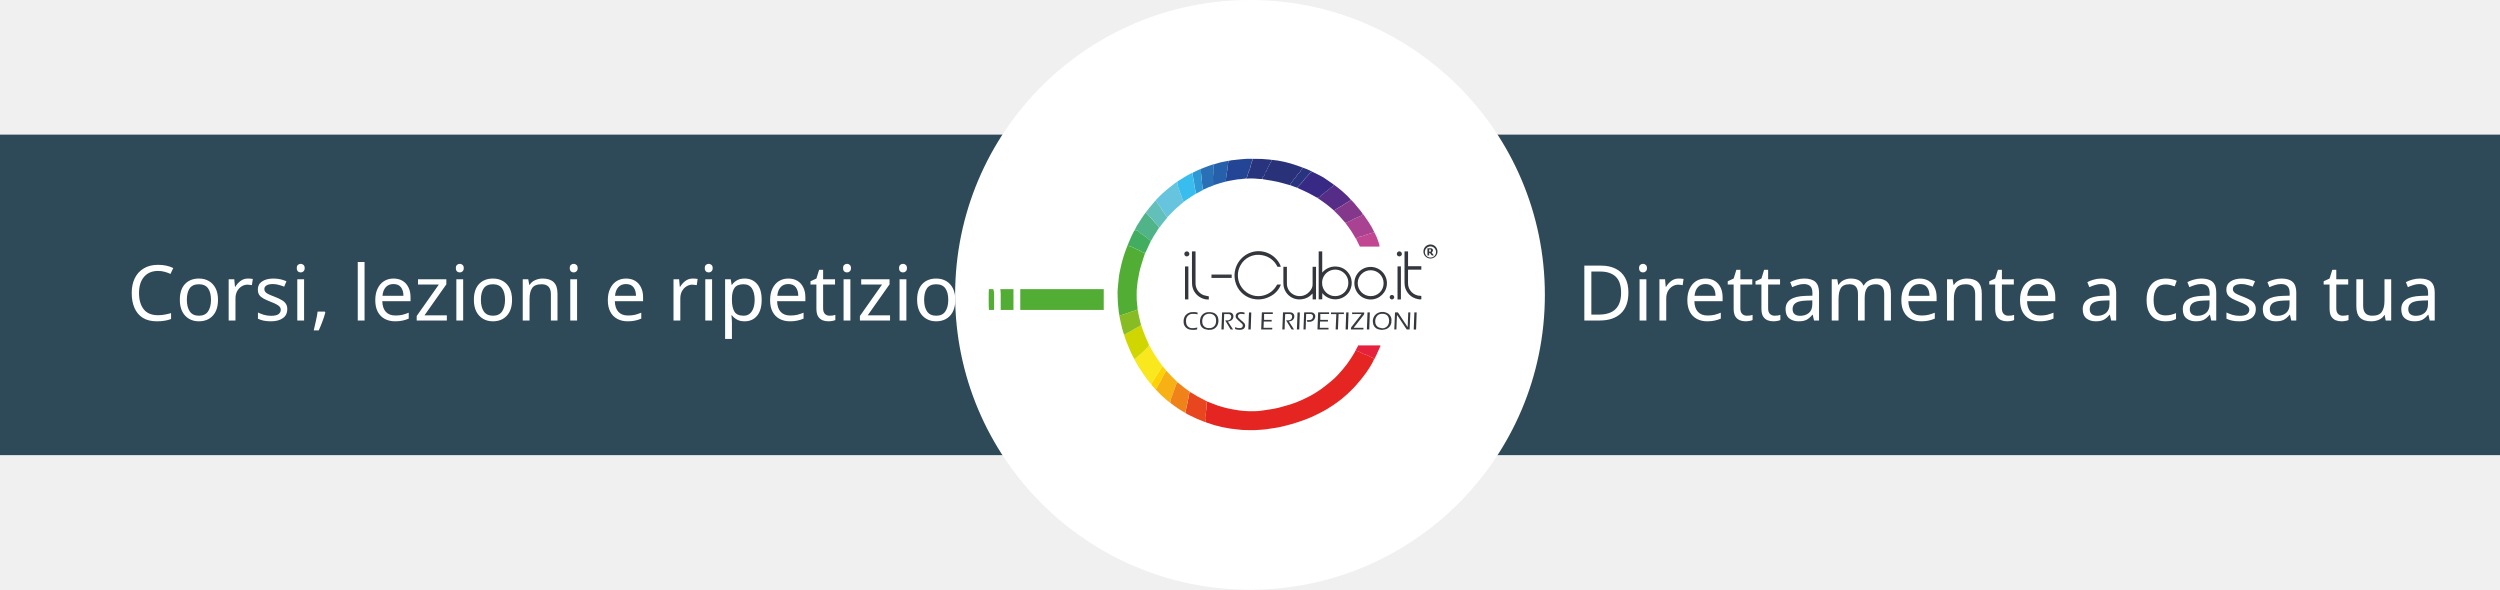
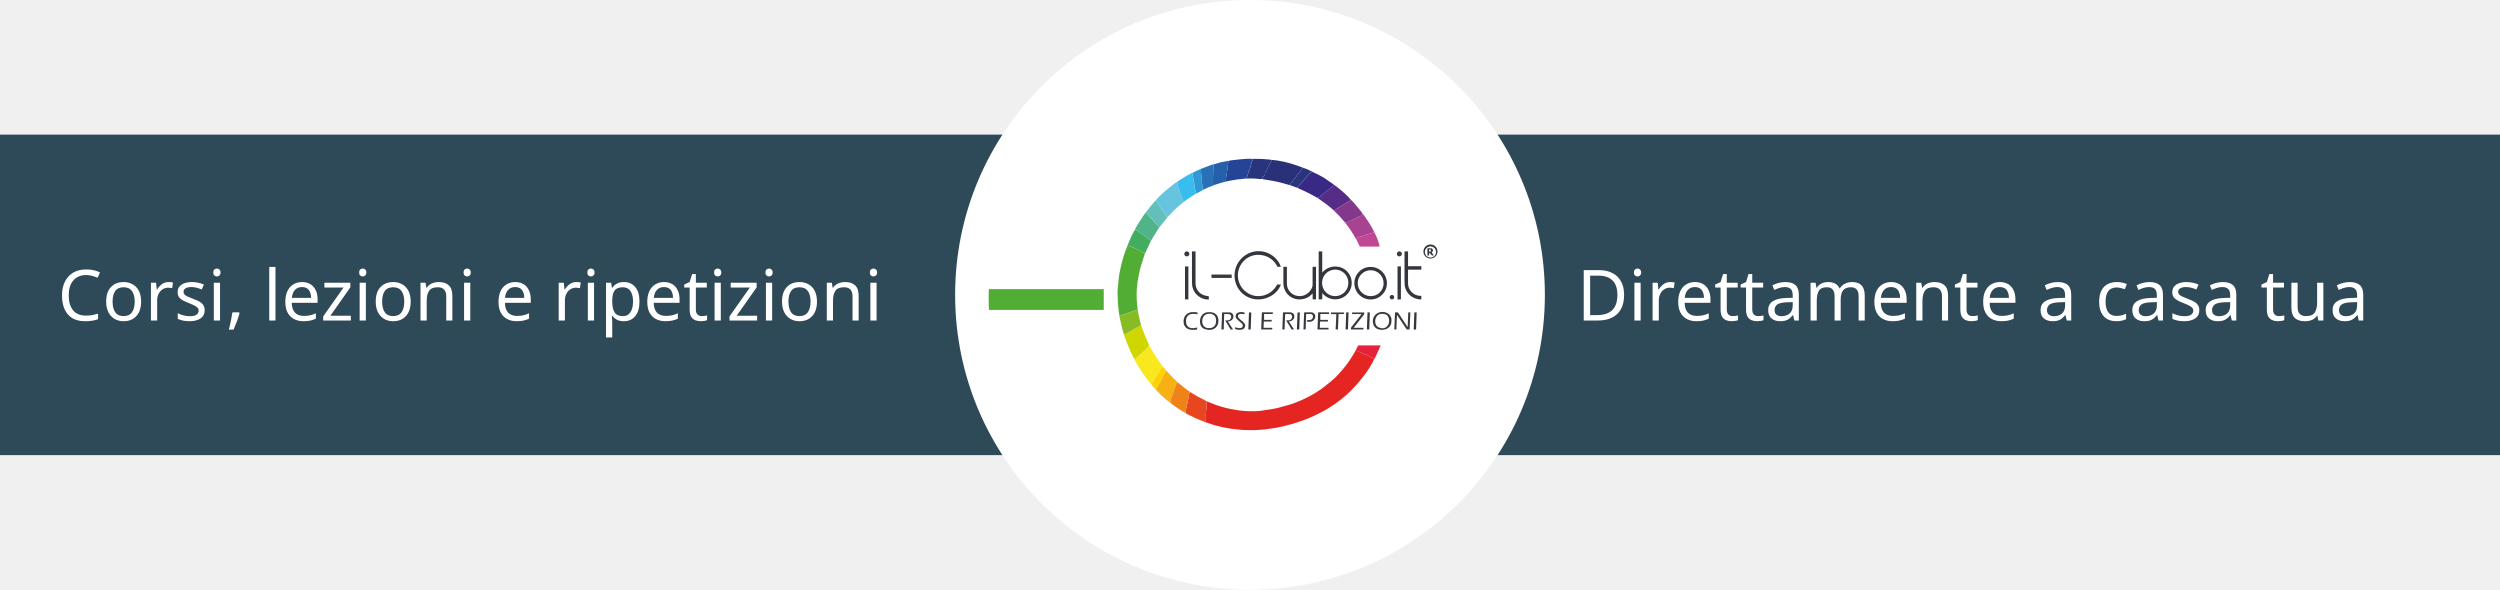
- <svg xmlns="http://www.w3.org/2000/svg" width="390" height="92" viewBox="0 0 390 92">
+ <svg xmlns="http://www.w3.org/2000/svg" viewBox="0 0 390 92">
  <rect id="Rettangolo_37" data-name="Rettangolo 37" width="390" height="50" transform="translate(0 21)" fill="#2e4958" />
  <g id="Raggruppa_4" data-name="Raggruppa 4" transform="translate(-6808.044 -436.045)">
    <circle id="Ellisse_8" data-name="Ellisse 8" cx="46" cy="46" r="46" transform="translate(6957.044 436.045)" fill="#fff" />
    <g id="Livello_1_copia_4" transform="translate(6962.278 460.813)">
      <g id="Raggruppa_1" data-name="Raggruppa 1" transform="translate(0)">
        <path id="Tracciato_1" data-name="Tracciato 1" d="M375.785,348.97c.238.1.477.193.717.285a15.225,15.225,0,0,0,3.112.895c.406.063.808.157,1.215.2a14.892,14.892,0,0,0,2.348.1c.273-.016.548-.014.818-.049.538-.07,1.074-.155,1.61-.244.4-.066.8-.131,1.19-.23.613-.155,1.22-.331,1.826-.51a14.3,14.3,0,0,0,1.939-.75,17.811,17.811,0,0,0,2.858-1.611c.517-.367,1-.78,1.5-1.171a10.3,10.3,0,0,0,1.23-1.152,20.339,20.339,0,0,0,1.41-1.679c.416-.567.788-1.161,1.147-1.765.052-.089.092-.184.137-.277a.959.959,0,0,1,.491.137.365.365,0,0,0,.061.024l.574.275a.745.745,0,0,0,.134.075,2.731,2.731,0,0,1,.982.425.557.557,0,0,0,.125.04c.061.024.12.052.181.078l.238.106.04-.033.063.245a8.7,8.7,0,0,1-.67,1.232,14.837,14.837,0,0,1-1.194,1.674c-.345.414-.675.839-1.041,1.234-.4.435-.823.854-1.258,1.257a15.806,15.806,0,0,1-1.756,1.42c-.458.313-.919.621-1.39.91-.353.216-.724.4-1.089.593a18.746,18.746,0,0,1-2.318,1.053q-1.068.394-2.16.713c-.668.195-1.349.346-2.029.5-.336.075-.68.111-1.022.164s-.667.108-1,.151c-.212.028-.428.026-.639.056a14.952,14.952,0,0,1-2.107.061,10.978,10.978,0,0,1-1.655-.106c-.343-.05-.689-.07-1.032-.122a18.859,18.859,0,0,1-2.518-.54c-.409-.122-.813-.263-1.218-.4a.648.648,0,0,1-.1-.05.858.858,0,0,1-.04-.282,2.585,2.585,0,0,0-.005-.835.689.689,0,0,1,0-.134c.012-.155.026-.308.043-.461.005-.059.021-.117.028-.174a2.642,2.642,0,0,0,.045-.592,1.945,1.945,0,0,1,.01-.569A.175.175,0,0,1,375.785,348.97Z" transform="translate(-341.623 -311.074)" fill="#e42521" />
        <path id="Tracciato_2" data-name="Tracciato 2" d="M198.859,285.83v3.246H180.95c-.045-.144-.057-2.976-.009-3.246Z" transform="translate(-180.91 -265.497)" fill="#51ad34" />
        <path id="Tracciato_3" data-name="Tracciato 3" d="M296.694,257.8a8.716,8.716,0,0,1-.16-1.2,10.487,10.487,0,0,1-.09-1.281c0-.369-.038-.74-.03-1.109.007-.346.047-.691.08-1.037.045-.484.085-.969.148-1.451.042-.32.118-.635.183-.952a19.873,19.873,0,0,1,.867-3.079c.084-.221.171-.44.256-.661a.544.544,0,0,1,.176,0,4.975,4.975,0,0,1,.818.3,2.039,2.039,0,0,0,.626.284.37.37,0,0,1,.12.054c.179.1.353.214.536.306.117.057.249.08.369.129.038.016.064.064.1.1-.07.209-.143.416-.209.627-.186.6-.383,1.192-.548,1.794-.1.374-.162.76-.238,1.143-.052.259-.1.519-.144.781-.03.19-.044.381-.064.573-.026.233-.052.466-.077.7a1.542,1.542,0,0,0-.009.155c0,.482-.017.966,0,1.446.016.381.078.76.117,1.14.009.089.005.178.007.266.005.014.009.028.014.042.005.031.01.061.017.092-.049.014-.1.024-.148.04a6.877,6.877,0,0,1-.764.278,1.723,1.723,0,0,0-.539.191.718.718,0,0,1-.127.033c-.294.1-.59.188-.877.3A.525.525,0,0,1,296.694,257.8Z" transform="translate(-276.312 -233.439)" fill="#51ad34" />
        <path id="Tracciato_4" data-name="Tracciato 4" d="M426.026,173l-.146-.024c.207-.049.118-.2.1-.32a.4.4,0,0,1,.056-.047.539.539,0,0,0,.308-.576.163.163,0,0,1,.068-.124.574.574,0,0,0,.233-.364,1.281,1.281,0,0,1,.08-.205c.165-.322.331-.642.5-.961.052-.1.125-.179.179-.273.016-.03,0-.078-.005-.118.343.04.691.061,1.03.122a15.62,15.62,0,0,1,1.909.435c.5.157,1.008.327,1.509.5.124.042.242.1.364.146.016.113-.063.174-.132.24-.047.045-.115.1-.12.15-.024.226-.195.339-.334.48a1.422,1.422,0,0,0-.247.277c-.068.122-.146.235-.219.353-.063.1-.162.15-.228.231-.164.207-.31.428-.465.644a.461.461,0,0,1-.111.132c-.11.068-.092.153-.059.249-.331-.092-.661-.181-.99-.278a14.476,14.476,0,0,0-1.879-.43c-.44-.07-.881-.146-1.319-.219Z" transform="translate(-383.249 -169.816)" fill="#293278" />
        <path id="Tracciato_5" data-name="Tracciato 5" d="M313.994,341.958a22.175,22.175,0,0,1-1.38-1.815,23.694,23.694,0,0,1-1.3-2.113c-.035-.064-.057-.134-.087-.2a.164.164,0,0,0,.219-.019c.282-.261.569-.517.858-.769.089-.077.2-.127.282-.209.256-.256.5-.526.754-.78a.6.6,0,0,0,.2-.4c.134.235.275.466.4.707a18.821,18.821,0,0,0,1.213,1.909c.186.271.385.536.578.8a.573.573,0,0,0-.275.247c-.183.294-.378.581-.562.874-.263.416-.524.834-.778,1.255a.476.476,0,0,0-.1.414C314.037,341.884,314.006,341.924,313.994,341.958Z" transform="translate(-288.551 -306.647)" fill="#f9e81e" />
        <path id="Tracciato_6" data-name="Tracciato 6" d="M460.792,184.714c-.5-.27-.988-.552-1.493-.806-.445-.224-.9-.419-1.359-.628-.059-.028-.115-.061-.174-.092l-.09-.037,0,0a.251.251,0,0,1,.1-.211c.122-.118.244-.235.358-.358.136-.144.27-.292.4-.446.087-.106.153-.23.242-.332.24-.275.486-.548.738-.813.125-.131.209-.332.447-.3.012,0,.03-.03.045-.045l.077.033a.456.456,0,0,1,.05.028c.348.171.7.336,1.046.517a8.281,8.281,0,0,1,.762.442c.388.256.764.527,1.145.792.083.057.165.115.249.171-.024.026-.075.064-.07.078.045.11-.028.155-.092.219-.158.155-.385.225-.515.414-.01.016-.04.019-.057.033-.038.031-.073.068-.113.1-.066.056-.131.113-.2.165s-.151.091-.219.144a2.407,2.407,0,0,1-.388.324,1.145,1.145,0,0,0-.4.339.416.416,0,0,1-.327.188C460.9,184.627,460.846,184.683,460.792,184.714Z" transform="translate(-409.508 -178.613)" fill="#382a84" />
        <path id="Tracciato_7" data-name="Tracciato 7" d="M330.43,192.58a1.742,1.742,0,0,1,.143-.195c.3-.3.583-.611.894-.894.352-.322.722-.627,1.091-.929.3-.249.609-.487.921-.724a3.9,3.9,0,0,1,.338-.207,3.56,3.56,0,0,0,.059.546c.064.249.167.487.254.729.122.339.244.68.367,1.02.064.179.129.36.2.538.089.223.092.221.324.16-.193.157-.386.311-.578.47a16.474,16.474,0,0,0-1.465,1.344c-.218.23-.437.458-.654.687a.4.4,0,0,1-.282-.226c-.137-.216-.266-.437-.4-.656a.219.219,0,0,0-.068-.084.446.446,0,0,1-.214-.294.515.515,0,0,0-.111-.214,4.586,4.586,0,0,1-.635-.924A.726.726,0,0,0,330.43,192.58Z" transform="translate(-304.409 -186.038)" fill="#66c4df" />
        <path id="Tracciato_8" data-name="Tracciato 8" d="M306.04,321.029a.591.591,0,0,1-.2.4c-.256.256-.5.524-.754.78-.082.082-.195.132-.282.209-.289.252-.576.508-.858.769a.164.164,0,0,1-.219.019c-.184-.36-.383-.715-.548-1.084q-.352-.786-.665-1.591c-.141-.364-.247-.74-.371-1.109a.484.484,0,0,0,.345-.111,2.333,2.333,0,0,1,.418-.237c.122-.063.254-.11.374-.177a3.782,3.782,0,0,0,.385-.256c.165-.122.388-.144.524-.318.019-.024.071-.019.1-.038.179-.11.355-.223.533-.336.068.195.138.388.2.583a18.664,18.664,0,0,0,.929,2.271C305.984,320.879,306.01,320.955,306.04,321.029Z" transform="translate(-281.043 -292.027)" fill="#cfd600" />
        <path id="Tracciato_9" data-name="Tracciato 9" d="M394,169.31a4.073,4.073,0,0,1,.4-.085c.5-.057.992-.1,1.488-.16a12.882,12.882,0,0,1,1.7-.073.382.382,0,0,1,.064.01c.007.092.054.212.014.273a1.341,1.341,0,0,0-.178.465c-.07.322-.162.64-.245.959a.158.158,0,0,1-.038.078.622.622,0,0,0-.157.334c-.051.191-.113.379-.172.567-.031.1-.066.195-.1.291-.049.144-.209.037-.284.124l-.762.085c-.059.007-.117.009-.176.012-.118.014-.245-.052-.352.047l0,0-.27.037-1.009.184-.235.042-.047.028c-.03,0-.057.007-.087.009a.959.959,0,0,1-.009-.411c.045-.2.051-.409.077-.613.017-.137.042-.275.064-.412.012-.073.026-.144.042-.216a1.84,1.84,0,0,0,.045-.216c.035-.308.05-.618.1-.921A.767.767,0,0,1,394,169.31Z" transform="translate(-356.531 -168.99)" fill="#244596" />
        <path id="Tracciato_10" data-name="Tracciato 10" d="M476.73,252.04h.553v3.3a2.638,2.638,0,0,1,2.52-.9,2.432,2.432,0,0,1,1.606,1.032,2.549,2.549,0,0,1-.494,3.489,2.582,2.582,0,0,1-3.62-.421c-.014.346,0,.658-.011.978h-.555Zm2.569,6.975a2.046,2.046,0,0,0,2.057-2.036,2.047,2.047,0,1,0-4.093-.021A2.027,2.027,0,0,0,479.3,259.015Z" transform="translate(-425.249 -237.587)" fill="#33363c" />
        <path id="Tracciato_11" data-name="Tracciato 11" d="M407.853,257.041h.578c-.024.07-.04.129-.064.185a3.443,3.443,0,0,1-1.643,1.688,3.859,3.859,0,0,1-2.851.315,3.654,3.654,0,0,1-2.556-2.671,3.8,3.8,0,0,1,2.847-4.633,3.729,3.729,0,0,1,4.133,2,3.032,3.032,0,0,1,.127.327.3.3,0,0,1-.077.028c-.141,0-.282,0-.425,0a.345.345,0,0,1-.056-.071,3.187,3.187,0,0,0-2.3-1.73,3.137,3.137,0,0,0-3.465,1.625,3.243,3.243,0,0,0,2.41,4.728,3.284,3.284,0,0,0,3.251-1.625C407.79,257.158,407.818,257.107,407.853,257.041Z" transform="translate(-362.851 -237.426)" fill="#33363c" />
        <path id="Tracciato_12" data-name="Tracciato 12" d="M475.6,194.105c.054-.031.106-.087.16-.089a.407.407,0,0,0,.327-.188,1.177,1.177,0,0,1,.4-.339,2.4,2.4,0,0,0,.388-.324c.068-.056.15-.094.219-.144s.136-.11.2-.165c.038-.033.073-.07.113-.1.017-.014.045-.016.057-.033.129-.19.357-.259.515-.414.066-.064.138-.11.092-.219-.005-.014.045-.052.07-.078.268.205.538.407.8.616.183.144.364.291.538.445q.412.368.814.748c.106.1.2.216.3.324.012.016.024.033.038.049l.178.186c-.207.306-.58.385-.848.609-.005,0-.016,0-.021.005-.064.035-.131.068-.191.108a2.019,2.019,0,0,1-.4.271,1.18,1.18,0,0,0-.358.205,2.007,2.007,0,0,1-.285.167.852.852,0,0,0-.224.137.392.392,0,0,1-.379.129l-.005-.005-.04-.04c-.353-.291-.694-.6-1.06-.872-.433-.327-.888-.627-1.333-.94A.378.378,0,0,1,475.6,194.105Z" transform="translate(-424.316 -188.004)" fill="#552c86" />
        <path id="Tracciato_13" data-name="Tracciato 13" d="M360.77,379.638a.176.176,0,0,0-.169.171,1.888,1.888,0,0,0-.01.569,2.633,2.633,0,0,1-.045.592c-.005.059-.021.117-.028.174-.016.153-.03.308-.044.461a.694.694,0,0,0,0,.134,2.587,2.587,0,0,1,.005.835.812.812,0,0,0,.04.282c-.09-.026-.183-.049-.271-.082a22.811,22.811,0,0,1-2.529-1.128c-.125-.064-.242-.141-.364-.212-.1-.176-.009-.35.021-.515.08-.432.2-.854.284-1.284s.153-.835.235-1.251c.019-.1.045-.2.16-.244.376.226.745.463,1.128.677.425.237.861.452,1.293.677C360.572,379.544,360.671,379.59,360.77,379.638Z" transform="translate(-326.609 -341.742)" fill="#e7461e" />
        <path id="Tracciato_14" data-name="Tracciato 14" d="M502.266,222.255c-.266-.447-.515-.9-.8-1.338-.3-.459-.642-.895-.966-1.34a.414.414,0,0,0,.132-.009c.232-.094.459-.195.687-.294.249-.106.458-.282.722-.367a8.067,8.067,0,0,0,.748-.324.62.62,0,0,0,.419-.423c.075.087.158.169.224.263.242.348.487.694.715,1.051a11.1,11.1,0,0,1,.889,1.573,2.2,2.2,0,0,1-.224.108c-.066.023-.139.023-.207.042-.085.023-.165.057-.251.082a3.262,3.262,0,0,0-.526.155,3.812,3.812,0,0,1-1.11.336.932.932,0,0,0-.4.214c-.044.035-.016.158-.023.242C502.294,222.234,502.277,222.244,502.266,222.255Z" transform="translate(-444.883 -209.603)" fill="#a94290" />
        <path id="Tracciato_15" data-name="Tracciato 15" d="M332.689,363.769c-.181-.139-.365-.271-.541-.416a16.992,16.992,0,0,1-1.787-1.716c.036-.023.087-.035.106-.066.2-.338.386-.679.573-1.02.23-.421.456-.846.682-1.269.1-.193.2-.388.3-.583.157.167.312.336.468.5.2.216.4.435.609.646.242.245.494.48.741.721a1.623,1.623,0,0,0-.235.317c-.111.263-.191.538-.289.807-.132.367-.27.731-.4,1.1A2.37,2.37,0,0,0,332.689,363.769Z" transform="translate(-304.352 -325.685)" fill="#f8b114" />
        <path id="Tracciato_16" data-name="Tracciato 16" d="M343.728,372.624a2.424,2.424,0,0,1,.224-.982c.132-.367.27-.731.4-1.1.1-.27.179-.545.289-.808a1.556,1.556,0,0,1,.235-.317,24.673,24.673,0,0,0,1.956,1.517c-.115.04-.141.146-.16.244-.082.416-.15.835-.235,1.251s-.205.854-.284,1.284c-.031.165-.125.339-.021.515-.407-.245-.823-.475-1.218-.74S344.123,372.916,343.728,372.624Z" transform="translate(-315.391 -334.54)" fill="#ef8219" />
        <path id="Tracciato_17" data-name="Tracciato 17" d="M311.77,220.234c.134-.261.252-.531.4-.78.268-.439.552-.865.835-1.293.138-.209.289-.407.435-.611.083.014.164.005.237.089.272.311.56.609.839.915.118.131.223.273.334.409.033.04.07.077.1.115.16.162.324.32.477.489a1.7,1.7,0,0,1,.158.259c-.136.223-.263.452-.411.668a15.113,15.113,0,0,0-.882,1.469c-.009.017-.03.03-.045.045a.347.347,0,0,0-.178-.265c-.266-.157-.438-.439-.738-.55a.1.1,0,0,1-.033-.028c-.177-.224-.473-.284-.668-.486a2.414,2.414,0,0,1-.24-.216.416.416,0,0,0-.261-.188C312.017,220.254,311.894,220.247,311.77,220.234Z" transform="translate(-288.997 -209.099)" fill="#50b488" />
        <path id="Tracciato_18" data-name="Tracciato 18" d="M494.537,207.819a.624.624,0,0,1-.419.423,7.627,7.627,0,0,1-.748.324c-.265.085-.473.261-.722.367-.23.1-.458.2-.687.294a.411.411,0,0,1-.132.009c-.292-.338-.578-.682-.881-1.011-.259-.28-.541-.541-.813-.811-.045-.045-.09-.094-.134-.141a.4.4,0,0,0,.379-.129.853.853,0,0,1,.224-.137,2.01,2.01,0,0,0,.285-.167,1.113,1.113,0,0,1,.358-.205,2.1,2.1,0,0,0,.4-.271,2.077,2.077,0,0,1,.191-.108c.007,0,.016,0,.021-.005.266-.224.64-.3.848-.609.176.179.362.348.524.539.372.439.734.888,1.1,1.335C494.4,207.608,494.466,207.716,494.537,207.819Z" transform="translate(-436.21 -199.262)" fill="#84388c" />
        <path id="Tracciato_19" data-name="Tracciato 19" d="M410.59,172.156c.075-.087.235.021.284-.124.033-.1.07-.193.1-.291.059-.188.122-.376.172-.567a.634.634,0,0,1,.157-.334.183.183,0,0,0,.038-.078c.084-.32.174-.637.245-.959a1.327,1.327,0,0,1,.178-.465c.04-.061-.007-.181-.014-.273l.223-.005.038,0,1.169.014.078.014c.047,0,.1,0,.143,0,.345.026.687.052,1.03.084.115.01.23.033.345.05,0,.04.021.089.005.118-.054.094-.129.178-.179.273-.17.318-.338.64-.5.961a1.223,1.223,0,0,0-.08.205.572.572,0,0,1-.233.364.156.156,0,0,0-.068.124.537.537,0,0,1-.308.576.4.4,0,0,0-.056.047c.014.12.1.271-.1.32-.132,0-.264,0-.4-.009-.27-.021-.54-.057-.809-.073-.228-.014-.458-.01-.686-.007C411.1,172.128,410.846,172.144,410.59,172.156Z" transform="translate(-370.619 -169.048)" fill="#29347f" />
        <path id="Tracciato_20" data-name="Tracciato 20" d="M301.383,306.53c-.177.113-.353.226-.533.336-.03.019-.082.014-.1.038-.136.172-.358.195-.524.318a3.982,3.982,0,0,1-.385.256c-.12.068-.251.115-.374.178a2.334,2.334,0,0,0-.418.237.493.493,0,0,1-.345.111,15.119,15.119,0,0,1-.475-1.766c-.085-.393-.165-.788-.247-1.183a.373.373,0,0,1,.005-.087.5.5,0,0,0,.406,0c.287-.113.585-.2.877-.3a.72.72,0,0,0,.127-.033,1.752,1.752,0,0,1,.539-.191,6.275,6.275,0,0,0,.764-.279c.049-.016.1-.026.148-.04.118.7.263,1.4.451,2.094C301.33,306.318,301.355,306.424,301.383,306.53Z" transform="translate(-277.607 -280.604)" fill="#88bc25" />
        <path id="Tracciato_21" data-name="Tracciato 21" d="M351.083,185.933c-.233.061-.237.063-.324-.16-.07-.178-.134-.359-.2-.538-.124-.339-.245-.68-.367-1.02-.087-.242-.188-.48-.254-.729a3.555,3.555,0,0,1-.059-.546l.047-.033.045-.042,0,0,.04-.031c.442-.277.882-.559,1.33-.827.252-.151.519-.28.78-.416a1.219,1.219,0,0,1,.164-.059,2.237,2.237,0,0,0,.077.743,1.9,1.9,0,0,1,.054.28c.07.433.134.868.209,1.3a7.229,7.229,0,0,0,.195.917q-.7.457-1.4.915C351.305,185.764,351.2,185.851,351.083,185.933Z" transform="translate(-320.475 -179.348)" fill="#39bdee" />
        <path id="Tracciato_22" data-name="Tracciato 22" d="M445.095,268.709a2.862,2.862,0,0,1-.021-.423q0-1.146,0-2.294c0-.043.005-.087.01-.141h.538v.242c0,.78-.005,1.559,0,2.337a1.931,1.931,0,0,0,.733,1.556,2.023,2.023,0,0,0,2.8-.278,2.657,2.657,0,0,0,.317-.454,1.267,1.267,0,0,0,.16-.639c0-.839,0-1.678,0-2.516v-.249h.536v5.08h-.529c-.01-.3,0-.59-.007-.908a.412.412,0,0,0-.075.056,2.521,2.521,0,0,1-1.625.832,2.491,2.491,0,0,1-2.838-2.2" transform="translate(-399.101 -248.994)" fill="#33363c" />
        <path id="Tracciato_23" data-name="Tracciato 23" d="M513.792,268.47a2.541,2.541,0,1,1-2.534-2.541A2.55,2.55,0,0,1,513.792,268.47Zm-2.562,2.017a1.993,1.993,0,0,0,2.043-2.019,2.02,2.02,0,1,0-2.043,2.019Z" transform="translate(-451.664 -249.059)" fill="#33363c" />
        <path id="Tracciato_24" data-name="Tracciato 24" d="M306.368,232.97c.124.014.247.019.369.043a.414.414,0,0,1,.261.188,2.624,2.624,0,0,0,.24.216c.195.2.491.261.668.486a.072.072,0,0,0,.033.028c.3.113.473.393.738.55a.351.351,0,0,1,.177.265l-.8,1.721a.834.834,0,0,1-.085.125c-.031-.033-.057-.082-.1-.1-.12-.049-.254-.071-.369-.129-.184-.092-.359-.2-.536-.306a.412.412,0,0,0-.12-.054,2.037,2.037,0,0,1-.626-.284,4.827,4.827,0,0,0-.818-.3.545.545,0,0,0-.176,0c.2-.48.4-.962.614-1.439.129-.287.282-.562.423-.842.017-.028.036-.056.054-.084S306.352,233,306.368,232.97Z" transform="translate(-283.595 -221.836)" fill="#42ad5f" />
        <path id="Tracciato_25" data-name="Tracciato 25" d="M384.422,170.83a.782.782,0,0,0-.124.44c-.052.3-.068.614-.1.921-.009.073-.031.143-.045.216s-.03.144-.042.216c-.023.137-.047.275-.064.412-.026.2-.031.412-.077.613a.959.959,0,0,0,.009.411.059.059,0,0,1-.042.01c-.059.016-.12.031-.179.049l0,0-.315.082,0,0-.172.049h0l-.136.037-.62.195-.09.031-.005,0-.263.08-.085.054c-.131-.033-.146-.127-.131-.242a1.376,1.376,0,0,0,.01-.171c0-.322-.012-.644-.01-.966,0-.131.031-.263.035-.393.005-.244,0-.489,0-.733a1.2,1.2,0,0,0,.017-.3.4.4,0,0,1,.2-.5c.292-.087.583-.184.881-.258.376-.092.755-.165,1.135-.242A2.071,2.071,0,0,1,384.422,170.83Z" transform="translate(-346.948 -170.51)" fill="#2760aa" />
        <path id="Tracciato_26" data-name="Tracciato 26" d="M323.549,210.765a1.7,1.7,0,0,0-.158-.259c-.151-.169-.317-.327-.477-.489a1.289,1.289,0,0,1-.1-.115c-.111-.136-.216-.278-.334-.409-.277-.306-.567-.6-.839-.915-.073-.084-.153-.075-.237-.089.214-.282.421-.569.644-.844.275-.338.562-.663.846-.994a.647.647,0,0,1,.084-.071.669.669,0,0,1,.177.144,4.54,4.54,0,0,0,.635.924.514.514,0,0,1,.111.214.446.446,0,0,0,.214.294.2.2,0,0,1,.068.084c.134.219.261.44.4.656a.4.4,0,0,0,.282.226c-.089.117-.174.235-.265.348-.265.332-.527.668-.8,1C323.713,210.567,323.7,210.724,323.549,210.765Z" transform="translate(-296.951 -200.038)" fill="#62bfb9" />
        <path id="Tracciato_27" data-name="Tracciato 27" d="M553.657,252.01h.548v2.311h2.071v.545h-2.066c0,.082-.01.146-.01.211,0,.632,0,1.262,0,1.893a1.952,1.952,0,0,0,1.913,1.973c.05,0,.1.007.162.01v.531a1.077,1.077,0,0,1-.515-.026,2.53,2.53,0,0,1-2.074-2.085,2.692,2.692,0,0,1-.033-.487q0-2.339,0-4.676C553.647,252.146,553.654,252.081,553.657,252.01Z" transform="translate(-488.782 -237.562)" fill="#33363c" />
        <path id="Tracciato_28" data-name="Tracciato 28" d="M372.881,173.8a.4.4,0,0,0-.2.5,1.209,1.209,0,0,1-.017.3c0,.244,0,.489,0,.733,0,.132-.035.263-.035.393,0,.322.007.644.01.966a1.115,1.115,0,0,1-.01.171c-.016.113,0,.207.131.242-.285.1-.573.205-.856.315-.12.047-.231.117-.35.171-.138.063-.277.118-.416.176-.04-.037-.11-.068-.115-.11-.04-.291-.068-.581-.1-.874-.035-.365-.059-.731-.1-1.095a5.428,5.428,0,0,1-.064-1.06l-.1-.057c.445-.171.889-.345,1.337-.51.247-.092.5-.172.75-.254A.5.5,0,0,1,372.881,173.8Z" transform="translate(-337.638 -172.962)" fill="#2970b6" />
        <path id="Tracciato_29" data-name="Tracciato 29" d="M510.65,235.949c.01-.01.028-.019.029-.031.007-.084-.021-.207.023-.242a.933.933,0,0,1,.4-.214,3.76,3.76,0,0,0,1.11-.336,3.225,3.225,0,0,1,.526-.155c.083-.024.165-.059.251-.082.068-.019.141-.019.207-.042a2.211,2.211,0,0,0,.224-.108c.139.292.292.578.414.877.138.341.251.691.364,1.041a1.659,1.659,0,0,1,.037.338h-3.063C511,236.647,510.824,236.3,510.65,235.949Z" transform="translate(-453.267 -223.298)" fill="#c14793" />
        <path id="Tracciato_30" data-name="Tracciato 30" d="M512.579,338.47l-.063-.245c-.014.01-.028.023-.04.033l-.238-.106c-.059-.026-.12-.054-.181-.078a.687.687,0,0,1-.125-.04,2.715,2.715,0,0,0-.982-.425.742.742,0,0,1-.134-.075c-.191-.092-.383-.184-.574-.275a.369.369,0,0,1-.061-.024.959.959,0,0,0-.491-.138c.144-.271.287-.543.439-.827,1.122,0,2.254,0,3.387,0,.024,0,.047.03.089.059-.221.493-.437.982-.66,1.469-.1.209-.2.411-.308.614A.353.353,0,0,1,512.579,338.47Z" transform="translate(-452.474 -307.159)" fill="#e5213c" />
        <path id="Tracciato_31" data-name="Tracciato 31" d="M365.748,259.059v.5a2.346,2.346,0,0,1-1.265-.3,2.5,2.5,0,0,1-1.349-2.207c-.026-.823-.012-1.646-.014-2.469,0-.764,0-1.528,0-2.292v-.233h.56v.242q0,2.36,0,4.718a1.949,1.949,0,0,0,1.246,1.857A6.069,6.069,0,0,0,365.748,259.059Z" transform="translate(-331.409 -237.604)" fill="#33363c" />
        <path id="Tracciato_32" data-name="Tracciato 32" d="M454.608,177.533c-.016.016-.031.047-.045.045-.238-.03-.322.174-.447.3-.252.265-.5.538-.738.813-.091.1-.155.228-.242.332-.127.153-.261.3-.4.446-.115.124-.237.242-.358.358a.24.24,0,0,0-.1.211l-.893-.32-.063-.03-.016,0-.01-.012-.1-.035-.017,0-.014-.012c-.035-.1-.05-.181.059-.249a.46.46,0,0,0,.111-.132c.155-.214.3-.437.465-.644.066-.084.165-.132.228-.232.073-.117.151-.231.219-.353a1.422,1.422,0,0,1,.247-.277c.139-.141.31-.254.334-.48.005-.054.073-.1.12-.15.07-.068.148-.127.132-.24A9.829,9.829,0,0,1,454.608,177.533Z" transform="translate(-404.114 -175.507)" fill="#29347f" />
        <path id="Tracciato_33" data-name="Tracciato 33" d="M364.917,178.23l.1.057a5.562,5.562,0,0,0,.064,1.06c.038.364.063.729.1,1.095.028.292.056.583.1.874.005.042.075.073.115.11a.7.7,0,0,1-.1.077q-.5.271-1,.541a.091.091,0,0,1-.044,0,7.808,7.808,0,0,1-.195-.917c-.075-.433-.139-.867-.209-1.3a1.863,1.863,0,0,0-.054-.28,2.147,2.147,0,0,1-.077-.743c.176-.092.348-.191.527-.275C364.458,178.423,364.69,178.329,364.917,178.23Z" transform="translate(-331.892 -176.622)" fill="#2f99d5" />
        <path id="Tracciato_34" data-name="Tracciato 34" d="M329.329,355.865c-.1.195-.2.39-.3.583-.226.425-.452.848-.682,1.269-.186.343-.379.682-.573,1.02-.019.031-.07.045-.106.066-.188-.214-.378-.426-.566-.64.012-.035.043-.075.033-.1a.471.471,0,0,1,.1-.414c.254-.421.515-.839.778-1.255.185-.292.379-.579.562-.874a.583.583,0,0,1,.275-.247C329.007,355.47,329.169,355.667,329.329,355.865Z" transform="translate(-301.659 -322.852)" fill="#ffd202" />
        <path id="Tracciato_35" data-name="Tracciato 35" d="M357.426,270.651H356.9V265.51h.526Z" transform="translate(-326.273 -248.713)" fill="#33363c" />
        <path id="Tracciato_36" data-name="Tracciato 36" d="M547.41,265.5h.527v5.141c-.076,0-.143.009-.207.009-.1,0-.205,0-.32,0Z" transform="translate(-483.629 -248.705)" fill="#33363c" />
        <path id="Tracciato_37" data-name="Tracciato 37" d="M546.6,308.96c.028-.745.057-1.488.085-2.24h.332c-.038.889-.076,1.768-.117,2.659h-.454c-.485-.733-.978-1.472-1.469-2.21l-.049.011c-.045.733-.059,1.465-.087,2.2h-.331c.036-.888.073-1.772.111-2.664h.453l1.488,2.254C546.572,308.968,546.586,308.965,546.6,308.96Z" transform="translate(-481.234 -282.751)" fill="#373a3f" />
        <path id="Tracciato_38" data-name="Tracciato 38" d="M371.73,309.22a5.441,5.441,0,0,1-.562-.11,1.088,1.088,0,0,1-.814-.9,1.873,1.873,0,0,1,.005-.682,1.28,1.28,0,0,1,1.256-1.086,2,2,0,0,1,.66.047,1.144,1.144,0,0,1,.9.961,1.661,1.661,0,0,1-.1.98,1.3,1.3,0,0,1-1.138.766,1.54,1.54,0,0,1-.2,0C371.734,309.2,371.732,309.21,371.73,309.22Zm1.109-1.436c0-.084,0-.151-.012-.217a.9.9,0,0,0-.6-.811,1.309,1.309,0,0,0-.874,0,.927.927,0,0,0-.524.456,1.4,1.4,0,0,0-.144.8.935.935,0,0,0,.807.9,1.772,1.772,0,0,0,.289.014.982.982,0,0,0,1.039-.893C372.835,307.946,372.834,307.856,372.839,307.784Z" transform="translate(-337.362 -282.511)" fill="#373a3f" />
        <path id="Tracciato_39" data-name="Tracciato 39" d="M526.727,309.1c-.165-.024-.313-.035-.456-.07a1.157,1.157,0,0,1-.938-.976,1.429,1.429,0,0,1,.6-1.516,1.639,1.639,0,0,1,1.6-.073,1.2,1.2,0,0,1,.667,1.232,1.282,1.282,0,0,1-.957,1.314A3.838,3.838,0,0,1,526.727,309.1Zm0-.259a1.019,1.019,0,0,0,1.022-.663,1.471,1.471,0,0,0,.026-.94.837.837,0,0,0-.659-.623,1.779,1.779,0,0,0-.44-.031.96.96,0,0,0-.877.581,1.321,1.321,0,0,0-.124.693.929.929,0,0,0,.562.863A3.5,3.5,0,0,0,526.723,308.842Z" transform="translate(-465.37 -282.399)" fill="#373a3f" />
        <path id="Tracciato_40" data-name="Tracciato 40" d="M444.228,306.652c.383,0,.752-.01,1.123,0a.61.61,0,0,1,.64.5.751.751,0,0,1-.439.818,3.627,3.627,0,0,1-.405.11c.268.414.526.816.8,1.237h-.383c-.277-.463-.553-.924-.851-1.42.15,0,.271.007.392,0a.544.544,0,0,0,.545-.58.361.361,0,0,0-.362-.4c-.228-.016-.459,0-.715,0-.063.8-.059,1.592-.09,2.4h-.358C444.157,308.439,444.191,307.561,444.228,306.652Z" transform="translate(-398.315 -282.692)" fill="#373a3f" />
        <path id="Tracciato_41" data-name="Tracciato 41" d="M390.5,308.09l.8,1.234h-.383l-.849-1.418c.148,0,.27.007.39,0a.556.556,0,0,0,.552-.557.387.387,0,0,0-.365-.423,1.89,1.89,0,0,0-.244-.012c-.155,0-.31,0-.487,0-.024.816-.049,1.606-.073,2.409h-.36c.035-.886.07-1.77.106-2.668.381,0,.752-.01,1.121,0a.6.6,0,0,1,.64.5.745.745,0,0,1-.418.807A4.052,4.052,0,0,1,390.5,308.09Z" transform="translate(-353.175 -282.692)" fill="#373a3f" />
        <path id="Tracciato_42" data-name="Tracciato 42" d="M476.075,306.929v.91h1.19v.261h-1.229c-.014.339-.026.653-.04.982h1.364c0,.092-.007.169-.012.258H475.63c.035-.881.071-1.758.108-2.67h1.705v.259Z" transform="translate(-424.341 -282.71)" fill="#373a3f" />
        <path id="Tracciato_43" data-name="Tracciato 43" d="M426.919,309.078c-.009.1-.016.174-.023.258H425.18c.035-.879.071-1.758.108-2.67.56,0,1.126,0,1.705,0v.259h-1.359v.91h1.184v.261h-1.229c-.014.339-.026.653-.038.981Z" transform="translate(-382.671 -282.706)" fill="#373a3f" />
        <path id="Tracciato_44" data-name="Tracciato 44" d="M506.045,309.151h1.516v.263h-1.947a.5.5,0,0,1,.11-.428c.46-.573.907-1.154,1.358-1.732.054-.07.1-.139.181-.244-.506-.016-.983-.005-1.471.007v-.258h1.883a.456.456,0,0,1-.106.423c-.48.6-.948,1.215-1.422,1.824C506.118,309.045,506.092,309.085,506.045,309.151Z" transform="translate(-449.098 -282.784)" fill="#373a3f" />
        <path id="Tracciato_45" data-name="Tracciato 45" d="M463.439,309.318H463.1c.033-.882.068-1.761.1-2.656a1.061,1.061,0,0,1,.137-.017c.318,0,.639,0,.957-.005a.641.641,0,0,1,.609.87.83.83,0,0,1-.748.6c-.153.016-.31,0-.477,0l-.068-.242c.167-.009.312-.01.456-.024a.528.528,0,0,0,.515-.491.37.37,0,0,0-.369-.449c-.221.005-.442,0-.694,0C463.495,307.715,463.467,308.505,463.439,309.318Z" transform="translate(-413.991 -282.685)" fill="#373a3f" />
        <path id="Tracciato_46" data-name="Tracciato 46" d="M383.773,272.77v.529H380.62v-.529Z" transform="translate(-345.865 -254.71)" fill="#373a3f" />
        <path id="Tracciato_47" data-name="Tracciato 47" d="M357.84,306.451c.009.087.016.172.026.285a2.188,2.188,0,0,0-.265-.05,3.6,3.6,0,0,0-.64-.019,1.01,1.01,0,0,0-.9.886,1.864,1.864,0,0,0,.031.637.9.9,0,0,0,.872.7,1.968,1.968,0,0,0,.7-.071,1.03,1.03,0,0,1,.148-.023c-.014.108-.024.2-.038.3a2.661,2.661,0,0,1-1.067.03,1.2,1.2,0,0,1-1.034-1.232,1.537,1.537,0,0,1,.169-.8,1.333,1.333,0,0,1,1.142-.7A2.508,2.508,0,0,1,357.84,306.451Z" transform="translate(-325.265 -282.47)" fill="#373a3f" />
        <path id="Tracciato_48" data-name="Tracciato 48" d="M401.739,309.051c-.007-.1-.012-.184-.019-.294.071.023.125.035.178.057a1.334,1.334,0,0,0,.634.082.4.4,0,0,0,.372-.24.387.387,0,0,0-.1-.449c-.17-.165-.357-.313-.532-.473a2.551,2.551,0,0,1-.327-.331.589.589,0,0,1,.211-.9,1.378,1.378,0,0,1,.785-.087,2.1,2.1,0,0,1,.268.054v.256c-.2-.019-.393-.045-.59-.051a.538.538,0,0,0-.252.064.338.338,0,0,0-.127.512,1.987,1.987,0,0,0,.289.3c.181.165.374.315.552.486a.627.627,0,0,1-.313,1.1A2.021,2.021,0,0,1,401.739,309.051Z" transform="translate(-363.293 -282.483)" fill="#373a3f" />
        <path id="Tracciato_49" data-name="Tracciato 49" d="M488.585,307h-.835v-.256h2.019v.251h-.832c-.031.806-.063,1.6-.1,2.4h-.36C488.516,308.6,488.551,307.814,488.585,307Z" transform="translate(-434.352 -282.768)" fill="#373a3f" />
        <path id="Tracciato_50" data-name="Tracciato 50" d="M572.821,247.4a1.1,1.1,0,0,1-2.193-.005,1.1,1.1,0,1,1,2.193.005Zm-.228-.009a.867.867,0,0,0-.872-.874.879.879,0,0,0-.868.884.866.866,0,0,0,.868.856A.853.853,0,0,0,572.593,247.394Z" transform="translate(-502.807 -232.846)" fill="#33363c" />
        <path id="Tracciato_51" data-name="Tracciato 51" d="M457.3,306.74h.358c-.03.889-.059,1.766-.089,2.656H457.2C457.233,308.513,457.266,307.636,457.3,306.74Z" transform="translate(-409.118 -282.768)" fill="#33363c" />
        <path id="Tracciato_52" data-name="Tracciato 52" d="M500.957,306.71h.362c-.031.888-.063,1.77-.094,2.663h-.365C500.891,308.487,500.924,307.611,500.957,306.71Z" transform="translate(-445.18 -282.743)" fill="#33363c" />
        <path id="Tracciato_53" data-name="Tracciato 53" d="M414.039,309.407h-.369c.033-.881.066-1.763.1-2.657h.359C414.1,307.632,414.069,308.515,414.039,309.407Z" transform="translate(-373.163 -282.776)" fill="#33363c" />
        <path id="Tracciato_54" data-name="Tracciato 54" d="M520.309,309.393h-.369c.033-.891.066-1.773.1-2.663h.359C520.368,307.619,520.339,308.5,520.309,309.393Z" transform="translate(-460.94 -282.76)" fill="#33363c" />
        <path id="Tracciato_55" data-name="Tracciato 55" d="M562.291,309.391l-.153.009c-.066,0-.131,0-.218,0,.033-.895.066-1.777.1-2.67h.358C562.35,307.616,562.32,308.491,562.291,309.391Z" transform="translate(-495.614 -282.76)" fill="#33363c" />
        <path id="Tracciato_56" data-name="Tracciato 56" d="M547.18,251.969a.421.421,0,0,1,.393.407.41.41,0,0,1-.411.386.383.383,0,0,1-.383-.4A.4.4,0,0,1,547.18,251.969Z" transform="translate(-483.108 -237.529)" fill="#373a3f" />
        <path id="Tracciato_57" data-name="Tracciato 57" d="M357.063,252.377a.409.409,0,0,1-.409.386.384.384,0,0,1-.385-.4.4.4,0,0,1,.4-.392A.421.421,0,0,1,357.063,252.377Z" transform="translate(-325.752 -237.529)" fill="#373a3f" />
        <path id="Tracciato_58" data-name="Tracciato 58" d="M541.083,291.391a.376.376,0,0,1-.352.364.361.361,0,0,1-.362-.346.347.347,0,0,1,.345-.358A.364.364,0,0,1,541.083,291.391Z" transform="translate(-477.814 -269.808)" fill="#373a3f" />
        <path id="Tracciato_59" data-name="Tracciato 59" d="M390.61,189.8l.315-.082Z" transform="translate(-354.117 -186.112)" fill="#2970b6" />
        <path id="Tracciato_60" data-name="Tracciato 60" d="M403.18,187.4c.106-.1.235-.033.352-.047Z" transform="translate(-364.499 -184.154)" fill="#2970b6" />
        <path id="Tracciato_61" data-name="Tracciato 61" d="M383.2,192.09l.263-.08Z" transform="translate(-347.996 -188.004)" fill="#2f99d5" />
        <path id="Tracciato_62" data-name="Tracciato 62" d="M401.61,187.707l.27-.037Z" transform="translate(-363.202 -184.419)" fill="#2970b6" />
        <path id="Tracciato_63" data-name="Tracciato 63" d="M389.59,190.249l.172-.049C389.7,190.217,389.647,190.233,389.59,190.249Z" transform="translate(-353.274 -186.509)" fill="#2970b6" />
        <path id="Tracciato_64" data-name="Tracciato 64" d="M392.41,189.5c.059-.016.12-.031.179-.049C392.53,189.467,392.471,189.483,392.41,189.5Z" transform="translate(-355.603 -185.889)" fill="#2970b6" />
        <path id="Tracciato_65" data-name="Tracciato 65" d="M388.81,190.517l.136-.037Z" transform="translate(-352.63 -186.74)" fill="#2970b6" />
        <path id="Tracciato_66" data-name="Tracciato 66" d="M311.244,233.49l-.054.084C311.207,233.546,311.225,233.518,311.244,233.49Z" transform="translate(-288.518 -222.265)" fill="#50b488" />
        <path id="Tracciato_67" data-name="Tracciato 67" d="M457.7,195.06l.09.037C457.761,195.086,457.731,195.074,457.7,195.06Z" transform="translate(-409.531 -190.523)" fill="#29347f" />
        <path id="Tracciato_68" data-name="Tracciato 68" d="M451.47,192.79l.1.035C451.538,192.813,451.5,192.8,451.47,192.79Z" transform="translate(-404.385 -188.648)" fill="#293278" />
        <path id="Tracciato_69" data-name="Tracciato 69" d="M384.74,191.851l.09-.031Z" transform="translate(-349.268 -187.847)" fill="#2f99d5" />
        <path id="Tracciato_70" data-name="Tracciato 70" d="M426.72,187.3l.087.016Z" transform="translate(-383.942 -184.114)" fill="#29347f" />
        <path id="Tracciato_71" data-name="Tracciato 71" d="M471.56,180.848a.47.47,0,0,1-.051-.028Z" transform="translate(-420.938 -178.761)" fill="#29347f" />
        <path id="Tracciato_72" data-name="Tracciato 72" d="M425.558,169.144l-.078-.014C425.5,169.135,425.532,169.14,425.558,169.144Z" transform="translate(-382.918 -169.106)" fill="#244596" />
        <path id="Tracciato_73" data-name="Tracciato 73" d="M314.3,303.392c-.005-.014-.009-.028-.014-.042a.244.244,0,0,1,.019.026S314.307,303.387,314.3,303.392Z" transform="translate(-291.078 -279.968)" fill="#88bc25" />
        <path id="Tracciato_74" data-name="Tracciato 74" d="M489.74,214.77l.04.04C489.766,214.8,489.754,214.782,489.74,214.77Z" transform="translate(-435.995 -206.803)" fill="#84388c" />
        <path id="Tracciato_75" data-name="Tracciato 75" d="M504.328,204.329c-.012-.016-.024-.033-.038-.049A.539.539,0,0,1,504.328,204.329Z" transform="translate(-448.013 -198.139)" fill="#84388c" />
        <path id="Tracciato_76" data-name="Tracciato 76" d="M452.21,193.05l.063.03C452.252,193.069,452.231,193.059,452.21,193.05Z" transform="translate(-404.997 -188.863)" fill="#293278" />
        <path id="Tracciato_77" data-name="Tracciato 77" d="M394.19,189.218l.047-.028C394.221,189.2,394.206,189.207,394.19,189.218Z" transform="translate(-357.073 -185.675)" fill="#2760aa" />
        <path id="Tracciato_78" data-name="Tracciato 78" d="M350.2,189.2l-.045.042C350.166,189.228,350.181,189.214,350.2,189.2Z" transform="translate(-320.698 -185.683)" fill="#66c4df" />
        <path id="Tracciato_79" data-name="Tracciato 79" d="M350.47,189.01l-.04.031Z" transform="translate(-320.929 -185.526)" fill="#66c4df" />
        <path id="Tracciato_80" data-name="Tracciato 80" d="M418.568,169.042l-.038,0Z" transform="translate(-377.178 -169.031)" fill="#244596" />
        <path id="Tracciato_81" data-name="Tracciato 81" d="M574.505,249.9c-.009.157-.017.285-.024.421h-.258c0-.183-.005-.365-.007-.546s0-.369,0-.574a5.49,5.49,0,0,1,.562,0,.315.315,0,0,1,.228.513,1.16,1.16,0,0,1-.129.139c.106.146.212.294.325.449-.205.061-.35.03-.442-.155a.822.822,0,0,0-.132-.179A.46.46,0,0,0,574.505,249.9Zm-.007-.205c.122.024.221.023.27-.078a.184.184,0,0,0-.014-.16c-.066-.087-.162-.066-.256-.042Z" transform="translate(-505.77 -235.237)" fill="#33363c" />
        <path id="Tracciato_82" data-name="Tracciato 82" d="M575.84,250.639v-.28c.094-.024.19-.045.256.042a.191.191,0,0,1,.014.16C576.061,250.664,575.962,250.664,575.84,250.639Z" transform="translate(-507.112 -236.181)" fill="#ece7e7" />
      </g>
    </g>
  </g>
-   <text id="Direttamente_a_casa_tua" data-name="Direttamente a casa tua" transform="translate(246 50)" fill="#fff" font-size="12" font-family="Degular-Medium, Degular" font-weight="500">
+   <text id="Direttamente_a_casa_tua" data-name="Direttamente a casa tua" transform="translate(246 50)" fill="#fff" font-size="11" font-family="Degular-Medium, Degular" font-weight="500">
    <tspan x="0" y="0">Direttamente a casa tua</tspan>
  </text>
-   <text id="Corsi_lezioni_e_ripetizioni" data-name="Corsi, lezioni e ripetizioni" transform="translate(144 50)" fill="#fff" font-size="12" font-family="Degular-Medium, Degular" font-weight="500">
-     <tspan x="-124.188" y="0">Corsi, lezioni e ripetizioni</tspan>
+   <text id="Corsi_lezioni_e_ripetizioni" data-name="Corsi, lezioni e ripetizioni" transform="translate(144 50)" fill="#fff" font-size="11" font-family="Degular-Medium, Degular" font-weight="500">
+     <tspan x="-135" y="0">Corsi, lezioni e ripetizioni</tspan>
  </text>
</svg>
